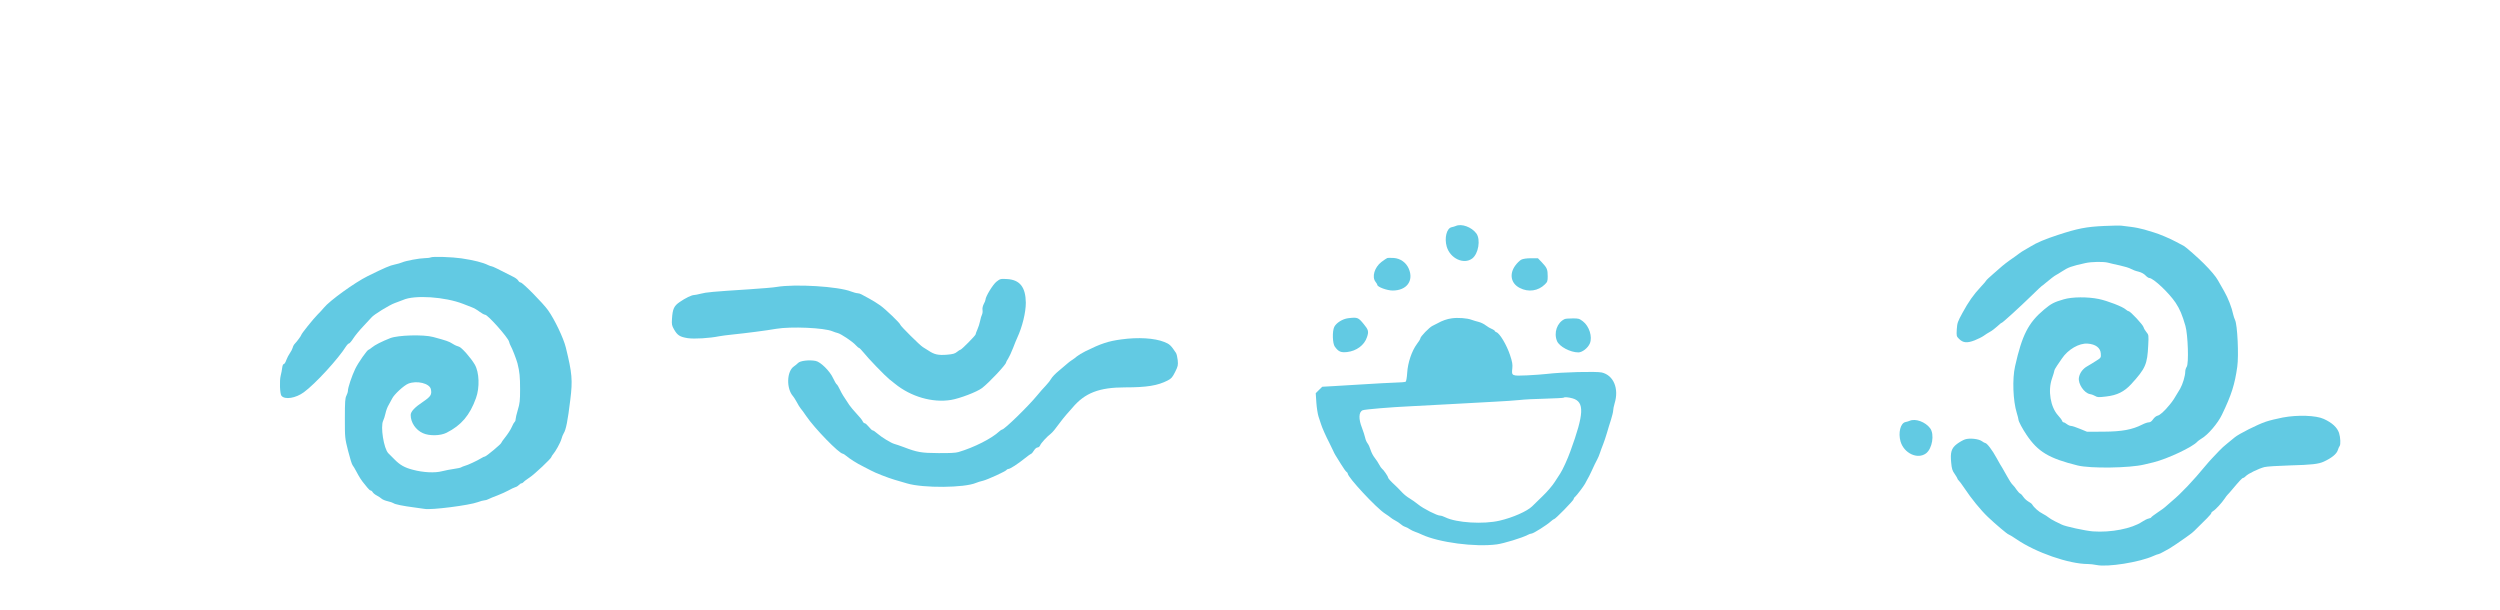
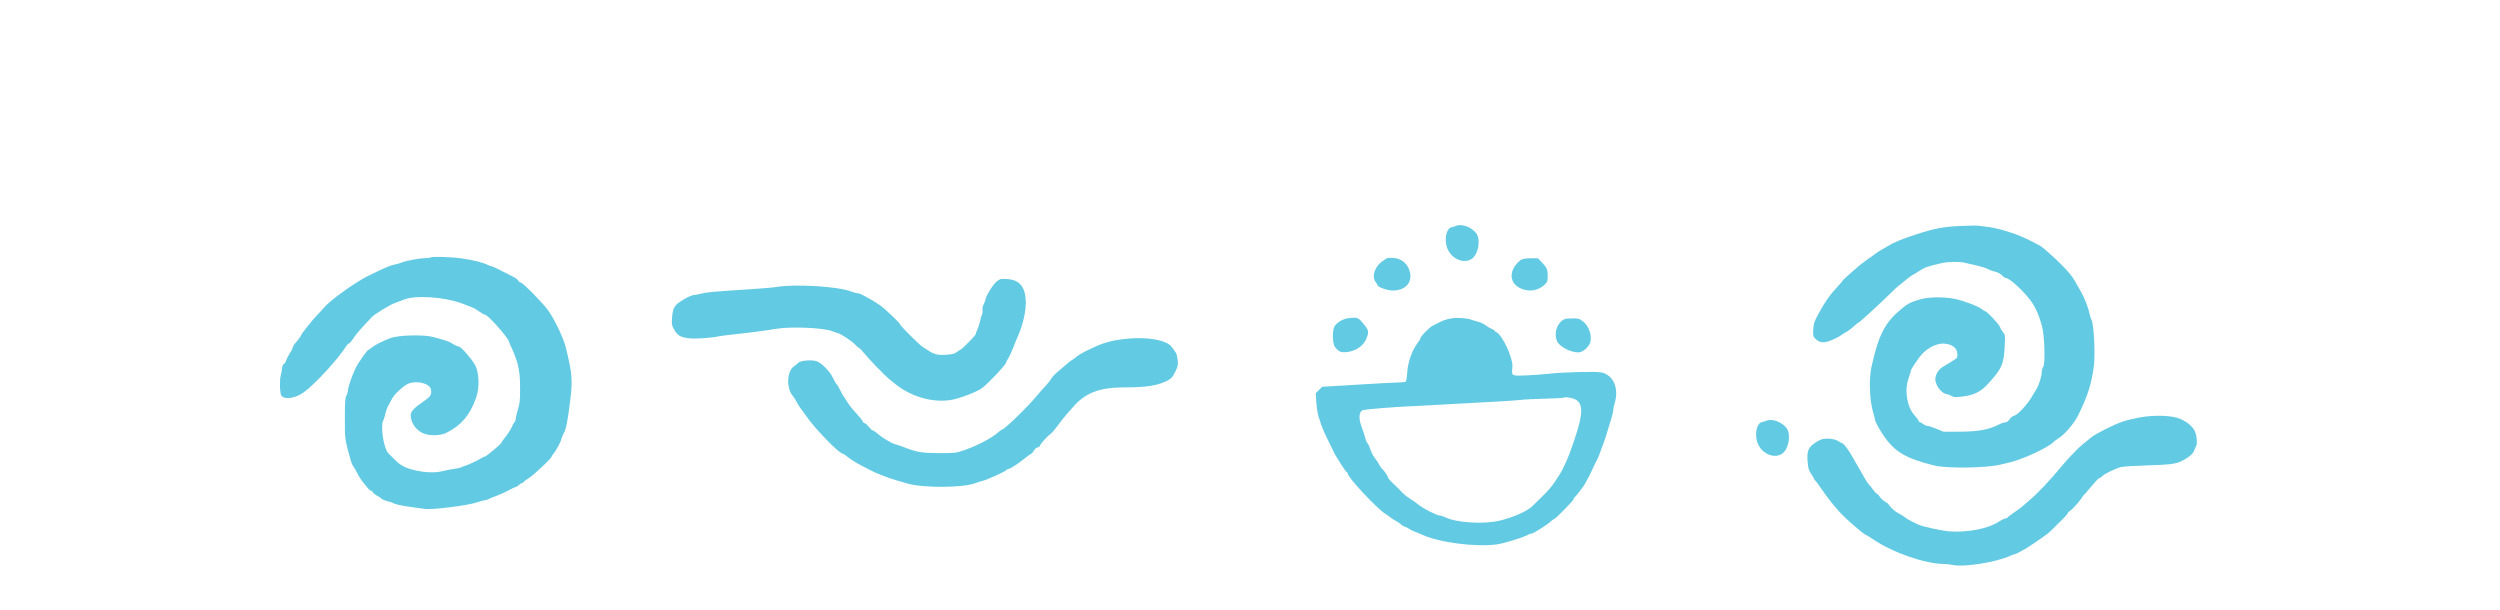
<svg xmlns="http://www.w3.org/2000/svg" viewBox="0 50 2788 340" width="697" height="170">
  <g transform="translate(0,800) scale(0.1,-0.1)" fill="#62CAE3" stroke="none">
    <path d="M16235 6680 c-11 -5 -32 -11 -47 -14 -55 -12 -82 -120 -54 -217 39 -132 190 -202 284 -132 70 53 96 212 46 280 -53 71 -164 112 -229 83z" />
-     <path d="M23465 6680 c-200 -9 -295 -28 -515 -100 -141 -46 -239 -87 -305 -129 -27 -17 -59 -35 -70 -41 -11 -5 -38 -23 -60 -39 -22 -17 -66 -49 -99 -71 -32 -23 -70 -52 -85 -65 -14 -13 -61 -53 -103 -90 -43 -37 -78 -70 -78 -74 0 -3 -27 -35 -61 -71 -82 -88 -136 -165 -204 -290 -53 -97 -58 -111 -63 -182 -4 -75 -4 -78 25 -107 45 -45 90 -49 173 -17 38 15 84 38 102 51 18 13 50 34 71 45 21 11 57 39 80 60 23 22 45 40 50 40 9 0 193 167 337 307 58 57 107 103 109 103 2 0 21 15 42 33 55 46 100 81 118 90 9 4 36 21 61 37 77 50 104 60 265 96 71 16 205 18 256 4 20 -6 78 -19 129 -30 51 -11 107 -28 125 -39 17 -10 54 -24 82 -30 32 -8 61 -23 79 -42 15 -16 34 -29 42 -29 45 0 221 -166 295 -277 47 -72 73 -133 109 -258 28 -98 39 -422 14 -456 -9 -13 -16 -36 -16 -52 0 -48 -28 -141 -57 -192 -67 -114 -80 -134 -118 -180 -60 -73 -107 -115 -135 -121 -14 -3 -36 -21 -49 -40 -16 -23 -31 -34 -48 -34 -13 0 -46 -11 -73 -25 -112 -57 -228 -78 -430 -79 l-185 -1 -78 32 c-43 18 -88 33 -100 33 -12 0 -33 9 -47 20 -14 11 -30 20 -37 20 -6 0 -14 8 -17 18 -3 10 -23 36 -44 59 -85 93 -116 277 -68 412 14 41 26 80 26 87 0 7 14 33 30 56 17 24 41 59 54 79 68 102 192 174 287 167 89 -6 143 -47 147 -110 3 -47 3 -47 -50 -81 -29 -19 -74 -46 -100 -61 -51 -28 -86 -77 -94 -128 -11 -68 58 -171 123 -183 20 -3 47 -14 60 -22 22 -14 37 -15 119 -5 124 14 203 53 282 139 159 174 179 220 189 433 6 113 5 116 -20 146 -14 17 -29 42 -32 55 -7 28 -148 179 -167 179 -6 0 -21 9 -32 19 -33 31 -205 97 -302 117 -123 25 -295 24 -389 -4 -108 -31 -140 -48 -218 -113 -177 -148 -247 -285 -325 -634 -32 -140 -23 -385 19 -520 10 -33 19 -67 19 -75 0 -19 44 -101 91 -171 126 -187 249 -261 569 -340 142 -35 578 -29 740 10 25 6 72 17 105 25 156 38 440 172 490 231 6 7 26 21 45 33 74 43 183 171 229 267 107 222 143 337 171 535 18 125 2 470 -25 522 -7 15 -16 42 -20 60 -15 75 -59 188 -100 258 -24 41 -56 97 -70 123 -23 42 -81 112 -161 191 -56 57 -196 180 -216 191 -13 6 -52 28 -88 47 -68 37 -191 89 -250 106 -19 6 -67 20 -106 32 -38 11 -106 25 -150 30 -43 5 -90 11 -104 13 -14 3 -101 1 -195 -3z" />
+     <path transform="translate(-1600,0)" d="M23465 6680 c-200 -9 -295 -28 -515 -100 -141 -46 -239 -87 -305 -129 -27 -17 -59 -35 -70 -41 -11 -5 -38 -23 -60 -39 -22 -17 -66 -49 -99 -71 -32 -23 -70 -52 -85 -65 -14 -13 -61 -53 -103 -90 -43 -37 -78 -70 -78 -74 0 -3 -27 -35 -61 -71 -82 -88 -136 -165 -204 -290 -53 -97 -58 -111 -63 -182 -4 -75 -4 -78 25 -107 45 -45 90 -49 173 -17 38 15 84 38 102 51 18 13 50 34 71 45 21 11 57 39 80 60 23 22 45 40 50 40 9 0 193 167 337 307 58 57 107 103 109 103 2 0 21 15 42 33 55 46 100 81 118 90 9 4 36 21 61 37 77 50 104 60 265 96 71 16 205 18 256 4 20 -6 78 -19 129 -30 51 -11 107 -28 125 -39 17 -10 54 -24 82 -30 32 -8 61 -23 79 -42 15 -16 34 -29 42 -29 45 0 221 -166 295 -277 47 -72 73 -133 109 -258 28 -98 39 -422 14 -456 -9 -13 -16 -36 -16 -52 0 -48 -28 -141 -57 -192 -67 -114 -80 -134 -118 -180 -60 -73 -107 -115 -135 -121 -14 -3 -36 -21 -49 -40 -16 -23 -31 -34 -48 -34 -13 0 -46 -11 -73 -25 -112 -57 -228 -78 -430 -79 l-185 -1 -78 32 c-43 18 -88 33 -100 33 -12 0 -33 9 -47 20 -14 11 -30 20 -37 20 -6 0 -14 8 -17 18 -3 10 -23 36 -44 59 -85 93 -116 277 -68 412 14 41 26 80 26 87 0 7 14 33 30 56 17 24 41 59 54 79 68 102 192 174 287 167 89 -6 143 -47 147 -110 3 -47 3 -47 -50 -81 -29 -19 -74 -46 -100 -61 -51 -28 -86 -77 -94 -128 -11 -68 58 -171 123 -183 20 -3 47 -14 60 -22 22 -14 37 -15 119 -5 124 14 203 53 282 139 159 174 179 220 189 433 6 113 5 116 -20 146 -14 17 -29 42 -32 55 -7 28 -148 179 -167 179 -6 0 -21 9 -32 19 -33 31 -205 97 -302 117 -123 25 -295 24 -389 -4 -108 -31 -140 -48 -218 -113 -177 -148 -247 -285 -325 -634 -32 -140 -23 -385 19 -520 10 -33 19 -67 19 -75 0 -19 44 -101 91 -171 126 -187 249 -261 569 -340 142 -35 578 -29 740 10 25 6 72 17 105 25 156 38 440 172 490 231 6 7 26 21 45 33 74 43 183 171 229 267 107 222 143 337 171 535 18 125 2 470 -25 522 -7 15 -16 42 -20 60 -15 75 -59 188 -100 258 -24 41 -56 97 -70 123 -23 42 -81 112 -161 191 -56 57 -196 180 -216 191 -13 6 -52 28 -88 47 -68 37 -191 89 -250 106 -19 6 -67 20 -106 32 -38 11 -106 25 -150 30 -43 5 -90 11 -104 13 -14 3 -101 1 -195 -3z" />
    <path d="M4805 6330 c-11 -5 -42 -9 -69 -9 -60 -1 -210 -29 -251 -47 -16 -7 -54 -18 -83 -24 -52 -10 -112 -36 -301 -129 -145 -72 -425 -274 -489 -353 -15 -18 -47 -54 -72 -78 -46 -46 -180 -213 -180 -225 0 -8 -49 -75 -72 -98 -10 -10 -21 -30 -24 -45 -4 -15 -18 -42 -31 -60 -13 -18 -31 -53 -40 -77 -8 -25 -21 -45 -28 -45 -8 0 -15 -17 -18 -42 -3 -24 -10 -63 -17 -88 -14 -55 -9 -203 9 -224 38 -46 159 -27 250 40 125 91 384 372 474 517 10 15 23 27 30 27 6 1 28 26 47 56 19 30 70 92 113 137 43 45 84 89 90 97 23 30 198 138 259 160 35 12 77 28 93 35 128 58 468 35 670 -44 28 -10 70 -27 95 -37 25 -9 65 -32 89 -51 24 -18 52 -33 61 -33 30 0 256 -254 267 -300 3 -14 11 -34 17 -45 18 -30 64 -149 77 -197 24 -96 29 -150 29 -289 0 -126 -3 -157 -25 -229 -14 -46 -25 -94 -25 -106 0 -13 -5 -26 -11 -29 -5 -4 -21 -31 -33 -60 -13 -29 -45 -78 -70 -109 -25 -31 -46 -61 -46 -65 0 -12 -167 -151 -182 -152 -7 0 -26 -9 -43 -20 -42 -26 -152 -78 -184 -85 -14 -4 -31 -11 -37 -15 -6 -5 -42 -13 -80 -18 -38 -5 -98 -17 -134 -26 -80 -21 -208 -15 -325 16 -93 24 -144 53 -205 115 -25 25 -56 57 -70 70 -50 52 -89 297 -57 362 8 15 19 52 26 82 6 30 22 73 36 95 13 22 30 54 38 70 21 45 130 146 179 166 95 39 239 4 253 -61 13 -60 -1 -82 -85 -139 -95 -63 -140 -111 -140 -149 0 -84 56 -167 137 -203 70 -32 194 -30 263 5 164 83 259 194 328 386 43 117 37 288 -13 374 -45 77 -149 194 -177 200 -15 3 -47 17 -70 32 -42 27 -70 36 -218 76 -108 29 -391 21 -478 -13 -94 -37 -171 -76 -203 -103 -17 -14 -34 -26 -38 -26 -15 0 -118 -147 -150 -215 -38 -79 -81 -208 -81 -243 0 -13 -8 -37 -17 -55 -14 -27 -17 -64 -17 -252 0 -219 0 -220 36 -363 20 -79 42 -151 50 -160 8 -9 27 -42 43 -72 28 -54 57 -100 83 -130 7 -8 24 -30 38 -47 14 -18 31 -33 37 -33 7 0 18 -9 24 -20 7 -11 27 -27 45 -36 18 -9 42 -25 53 -35 11 -10 42 -23 70 -29 27 -6 55 -16 62 -21 15 -13 109 -32 233 -48 52 -7 104 -14 114 -16 73 -15 501 40 594 75 29 11 62 20 73 20 12 0 33 6 47 14 15 8 61 27 102 42 41 16 96 41 123 56 26 15 58 30 71 34 14 3 32 14 42 25 9 10 23 19 29 19 7 0 19 7 26 16 7 9 37 31 65 49 53 34 244 214 244 230 0 5 7 16 15 25 30 34 85 133 96 174 6 22 17 51 25 63 26 41 45 136 74 375 27 218 21 294 -50 583 -25 103 -125 313 -198 415 -56 79 -284 310 -306 310 -8 0 -20 9 -26 20 -6 11 -27 28 -48 39 -177 91 -239 121 -249 121 -6 0 -24 6 -40 14 -58 29 -158 54 -298 75 -101 15 -316 22 -340 11z" />
    <path d="M15470 6322 c-8 -3 -37 -23 -65 -44 -77 -60 -108 -166 -65 -221 11 -14 20 -29 20 -34 0 -23 108 -63 171 -63 157 0 237 109 180 243 -30 69 -92 114 -166 120 -33 2 -67 2 -75 -1z" />
    <path d="M16965 6304 c-16 -8 -47 -38 -67 -66 -69 -95 -48 -201 52 -250 95 -49 204 -33 278 40 29 28 32 37 32 91 0 76 -8 95 -64 154 l-45 47 -78 0 c-49 0 -89 -6 -108 -16z" />
    <path d="M11113 6059 c-40 -31 -123 -167 -123 -202 0 -7 -8 -28 -19 -47 -11 -22 -17 -47 -14 -66 3 -18 0 -41 -6 -53 -6 -11 -16 -43 -21 -71 -5 -27 -19 -70 -30 -94 -11 -25 -20 -49 -20 -55 0 -12 -157 -171 -169 -171 -5 0 -22 -11 -38 -24 -24 -20 -45 -26 -115 -32 -95 -7 -138 2 -202 45 -21 14 -50 32 -64 40 -29 16 -252 237 -252 250 0 15 -163 172 -225 216 -33 23 -88 58 -123 76 -35 19 -73 40 -85 46 -12 7 -32 13 -44 13 -12 0 -44 9 -71 19 -143 57 -625 86 -832 51 -30 -6 -165 -17 -300 -26 -417 -27 -483 -33 -543 -49 -32 -8 -66 -15 -76 -15 -28 0 -99 -35 -161 -78 -64 -44 -79 -77 -86 -187 -4 -63 -2 -75 23 -119 38 -66 65 -83 152 -97 74 -11 242 -1 351 21 25 5 95 14 155 20 130 13 381 45 480 63 165 28 539 12 630 -28 17 -7 42 -16 57 -19 35 -8 166 -95 201 -135 15 -17 32 -31 37 -31 5 0 28 -24 51 -52 48 -62 242 -262 285 -296 16 -12 45 -35 64 -51 178 -145 418 -215 626 -181 96 16 289 89 345 132 78 59 269 263 269 286 0 5 10 24 23 43 12 19 37 72 55 119 18 47 39 99 47 115 56 120 95 281 95 389 -2 174 -67 256 -209 264 -73 4 -77 3 -118 -29z" />
    <path d="M15033 5651 c-61 -8 -130 -51 -153 -96 -24 -48 -20 -186 6 -221 42 -57 66 -67 137 -60 105 12 193 77 222 167 21 62 16 81 -36 144 -62 76 -70 79 -176 66z" />
    <path d="M16190 5650 c-52 -7 -105 -25 -160 -56 -14 -7 -39 -20 -55 -28 -35 -16 -135 -120 -135 -139 0 -7 -17 -36 -39 -64 -57 -77 -101 -207 -108 -321 -3 -51 -11 -96 -17 -99 -6 -4 -60 -9 -121 -10 -60 -2 -211 -10 -335 -18 -124 -8 -281 -17 -349 -21 l-125 -7 -37 -36 -36 -36 7 -105 c4 -58 15 -127 24 -155 9 -27 22 -66 28 -85 11 -37 56 -139 91 -205 23 -46 30 -60 46 -95 6 -14 16 -34 23 -45 7 -11 35 -56 62 -100 27 -44 55 -84 63 -88 7 -4 13 -13 13 -18 0 -42 320 -385 415 -446 27 -18 57 -38 65 -46 8 -8 31 -22 50 -32 19 -9 46 -28 60 -40 14 -13 36 -26 50 -30 14 -4 37 -16 52 -27 15 -10 42 -23 60 -29 18 -6 51 -19 73 -30 191 -89 596 -142 837 -110 77 10 286 74 343 105 17 9 37 16 46 16 19 0 173 97 212 134 16 14 32 26 37 26 15 0 220 210 220 225 0 7 7 19 17 26 18 16 92 113 109 144 6 11 16 31 24 45 7 14 17 32 22 40 5 8 18 35 29 60 23 51 43 93 63 130 8 14 21 45 29 70 8 25 24 68 35 95 11 28 30 84 42 125 12 41 32 109 46 150 13 42 24 87 24 101 0 14 7 50 16 80 51 165 -11 314 -143 345 -61 14 -449 4 -613 -16 -41 -5 -139 -12 -218 -16 -173 -8 -176 -6 -167 75 5 47 1 72 -25 151 -38 114 -115 243 -152 255 -10 4 -18 10 -18 14 0 5 -15 14 -32 22 -18 7 -49 25 -68 40 -19 15 -55 33 -80 39 -25 6 -61 17 -80 24 -47 18 -152 26 -220 16z m1349 -893 c133 -40 127 -171 -27 -592 -31 -86 -85 -204 -112 -245 -10 -14 -37 -56 -61 -94 -24 -39 -84 -109 -134 -157 -49 -49 -103 -101 -120 -117 -56 -54 -214 -124 -360 -158 -182 -43 -484 -24 -607 37 -21 11 -47 19 -59 19 -33 0 -187 78 -243 124 -28 23 -71 53 -96 68 -25 14 -61 43 -80 63 -19 20 -42 44 -50 52 -8 9 -23 23 -33 32 -43 39 -77 76 -77 85 0 13 -52 89 -68 99 -6 4 -21 25 -31 45 -10 20 -33 55 -50 76 -17 21 -38 61 -46 88 -8 27 -23 60 -34 74 -11 14 -23 42 -27 63 -4 20 -20 69 -35 109 -40 100 -37 179 8 197 26 10 307 34 543 45 113 6 324 17 470 25 146 9 351 20 455 25 105 5 231 14 280 19 50 6 179 13 289 15 109 3 201 8 204 11 9 9 55 5 101 -8z" />
    <path d="M17450 5642 c-85 -38 -125 -153 -86 -246 26 -61 148 -126 238 -126 44 0 107 50 128 100 31 74 -7 193 -78 247 -40 30 -49 33 -115 32 -40 0 -79 -3 -87 -7z" />
    <path d="M12505 5415 c-144 -19 -228 -47 -400 -132 -38 -19 -81 -45 -95 -57 -14 -12 -38 -31 -55 -41 -16 -10 -41 -29 -55 -42 -14 -12 -55 -48 -93 -79 -37 -30 -74 -69 -83 -86 -9 -17 -36 -52 -60 -77 -25 -25 -68 -75 -97 -110 -100 -122 -366 -381 -391 -381 -5 0 -20 -10 -32 -21 -84 -79 -281 -179 -454 -230 -31 -10 -100 -13 -225 -12 -192 1 -236 9 -390 68 -38 14 -84 30 -100 34 -38 10 -144 75 -193 118 -20 18 -42 33 -49 33 -7 0 -27 18 -44 40 -18 22 -38 40 -46 40 -7 0 -18 10 -23 23 -5 12 -34 49 -66 82 -31 33 -68 77 -83 99 -64 95 -82 124 -105 172 -13 28 -29 55 -36 59 -6 4 -24 35 -40 69 -36 79 -140 181 -194 191 -71 14 -173 2 -196 -23 -12 -12 -32 -29 -46 -38 -81 -54 -87 -248 -9 -334 8 -9 26 -38 41 -65 14 -28 34 -59 43 -70 10 -11 38 -49 62 -85 92 -136 368 -420 409 -420 5 0 19 -9 32 -20 43 -36 124 -88 194 -122 38 -19 78 -40 89 -46 47 -26 186 -80 260 -102 44 -12 107 -31 140 -41 180 -54 641 -50 770 6 17 7 51 18 78 24 52 13 251 104 262 120 3 6 13 11 20 11 19 0 105 55 184 119 35 28 67 51 71 51 5 0 18 16 30 35 13 21 30 35 41 35 11 0 23 10 29 24 8 23 77 98 116 127 11 8 29 28 42 44 89 117 116 152 133 170 11 11 41 46 68 77 139 166 298 228 588 228 244 0 364 20 475 77 41 21 53 35 83 95 32 64 34 75 29 131 -4 34 -12 71 -20 82 -56 84 -71 98 -129 121 -110 44 -292 55 -480 29z" />
-     <path d="M25458 4544 c-64 -12 -149 -33 -190 -47 -93 -31 -302 -137 -346 -174 -17 -15 -55 -46 -83 -68 -29 -22 -70 -60 -93 -85 -23 -24 -57 -60 -76 -80 -19 -20 -53 -58 -75 -85 -135 -164 -273 -310 -370 -390 -38 -32 -74 -64 -80 -70 -5 -6 -43 -33 -82 -59 -40 -27 -73 -52 -73 -56 0 -4 -13 -10 -29 -13 -16 -3 -49 -20 -73 -36 -113 -76 -348 -122 -548 -107 -81 6 -312 56 -348 76 -9 5 -42 21 -72 35 -30 15 -64 35 -75 45 -11 10 -40 28 -65 41 -42 20 -98 70 -117 103 -4 8 -24 23 -43 33 -19 11 -44 34 -55 51 -11 17 -27 34 -35 37 -8 3 -26 22 -40 42 -13 21 -34 47 -46 58 -12 11 -39 52 -59 90 -21 39 -45 81 -54 95 -10 14 -39 65 -66 114 -46 85 -107 166 -127 166 -5 0 -21 9 -36 20 -36 26 -136 37 -188 20 -21 -7 -62 -30 -90 -51 -63 -48 -76 -93 -64 -212 6 -65 13 -87 39 -123 17 -25 31 -48 31 -53 0 -5 7 -14 15 -21 8 -7 36 -45 62 -84 77 -116 182 -245 263 -322 83 -79 219 -194 230 -194 4 0 44 -24 87 -53 217 -149 587 -277 798 -277 24 0 67 -5 96 -11 122 -26 480 31 634 101 24 11 49 20 55 20 6 0 32 12 58 27 26 14 56 31 67 37 24 14 126 82 165 111 15 11 40 29 56 40 16 11 41 31 55 45 128 124 189 187 189 197 0 7 9 17 20 23 26 14 97 91 129 139 13 20 29 41 35 46 6 6 25 26 41 46 88 105 120 139 130 139 7 0 20 10 31 21 22 25 142 83 206 100 24 7 156 15 293 19 233 6 312 15 370 42 89 41 142 85 156 127 6 20 15 40 20 46 14 15 10 97 -6 147 -22 62 -76 113 -170 156 -85 40 -293 47 -457 16z" />
-     <path transform="translate(5061,-2173)" d="M16235 6680 c-11 -5 -32 -11 -47 -14 -55 -12 -82 -120 -54 -217 39 -132 190 -202 284 -132 70 53 96 212 46 280 -53 71 -164 112 -229 83z" />
+     <path transform="translate(-1600,0)" d="M25458 4544 c-64 -12 -149 -33 -190 -47 -93 -31 -302 -137 -346 -174 -17 -15 -55 -46 -83 -68 -29 -22 -70 -60 -93 -85 -23 -24 -57 -60 -76 -80 -19 -20 -53 -58 -75 -85 -135 -164 -273 -310 -370 -390 -38 -32 -74 -64 -80 -70 -5 -6 -43 -33 -82 -59 -40 -27 -73 -52 -73 -56 0 -4 -13 -10 -29 -13 -16 -3 -49 -20 -73 -36 -113 -76 -348 -122 -548 -107 -81 6 -312 56 -348 76 -9 5 -42 21 -72 35 -30 15 -64 35 -75 45 -11 10 -40 28 -65 41 -42 20 -98 70 -117 103 -4 8 -24 23 -43 33 -19 11 -44 34 -55 51 -11 17 -27 34 -35 37 -8 3 -26 22 -40 42 -13 21 -34 47 -46 58 -12 11 -39 52 -59 90 -21 39 -45 81 -54 95 -10 14 -39 65 -66 114 -46 85 -107 166 -127 166 -5 0 -21 9 -36 20 -36 26 -136 37 -188 20 -21 -7 -62 -30 -90 -51 -63 -48 -76 -93 -64 -212 6 -65 13 -87 39 -123 17 -25 31 -48 31 -53 0 -5 7 -14 15 -21 8 -7 36 -45 62 -84 77 -116 182 -245 263 -322 83 -79 219 -194 230 -194 4 0 44 -24 87 -53 217 -149 587 -277 798 -277 24 0 67 -5 96 -11 122 -26 480 31 634 101 24 11 49 20 55 20 6 0 32 12 58 27 26 14 56 31 67 37 24 14 126 82 165 111 15 11 40 29 56 40 16 11 41 31 55 45 128 124 189 187 189 197 0 7 9 17 20 23 26 14 97 91 129 139 13 20 29 41 35 46 6 6 25 26 41 46 88 105 120 139 130 139 7 0 20 10 31 21 22 25 142 83 206 100 24 7 156 15 293 19 233 6 312 15 370 42 89 41 142 85 156 127 6 20 15 40 20 46 14 15 10 97 -6 147 -22 62 -76 113 -170 156 -85 40 -293 47 -457 16z" />
+     <path transform="translate(3461,-2173)" d="M16235 6680 c-11 -5 -32 -11 -47 -14 -55 -12 -82 -120 -54 -217 39 -132 190 -202 284 -132 70 53 96 212 46 280 -53 71 -164 112 -229 83z" />
  </g>
</svg>
